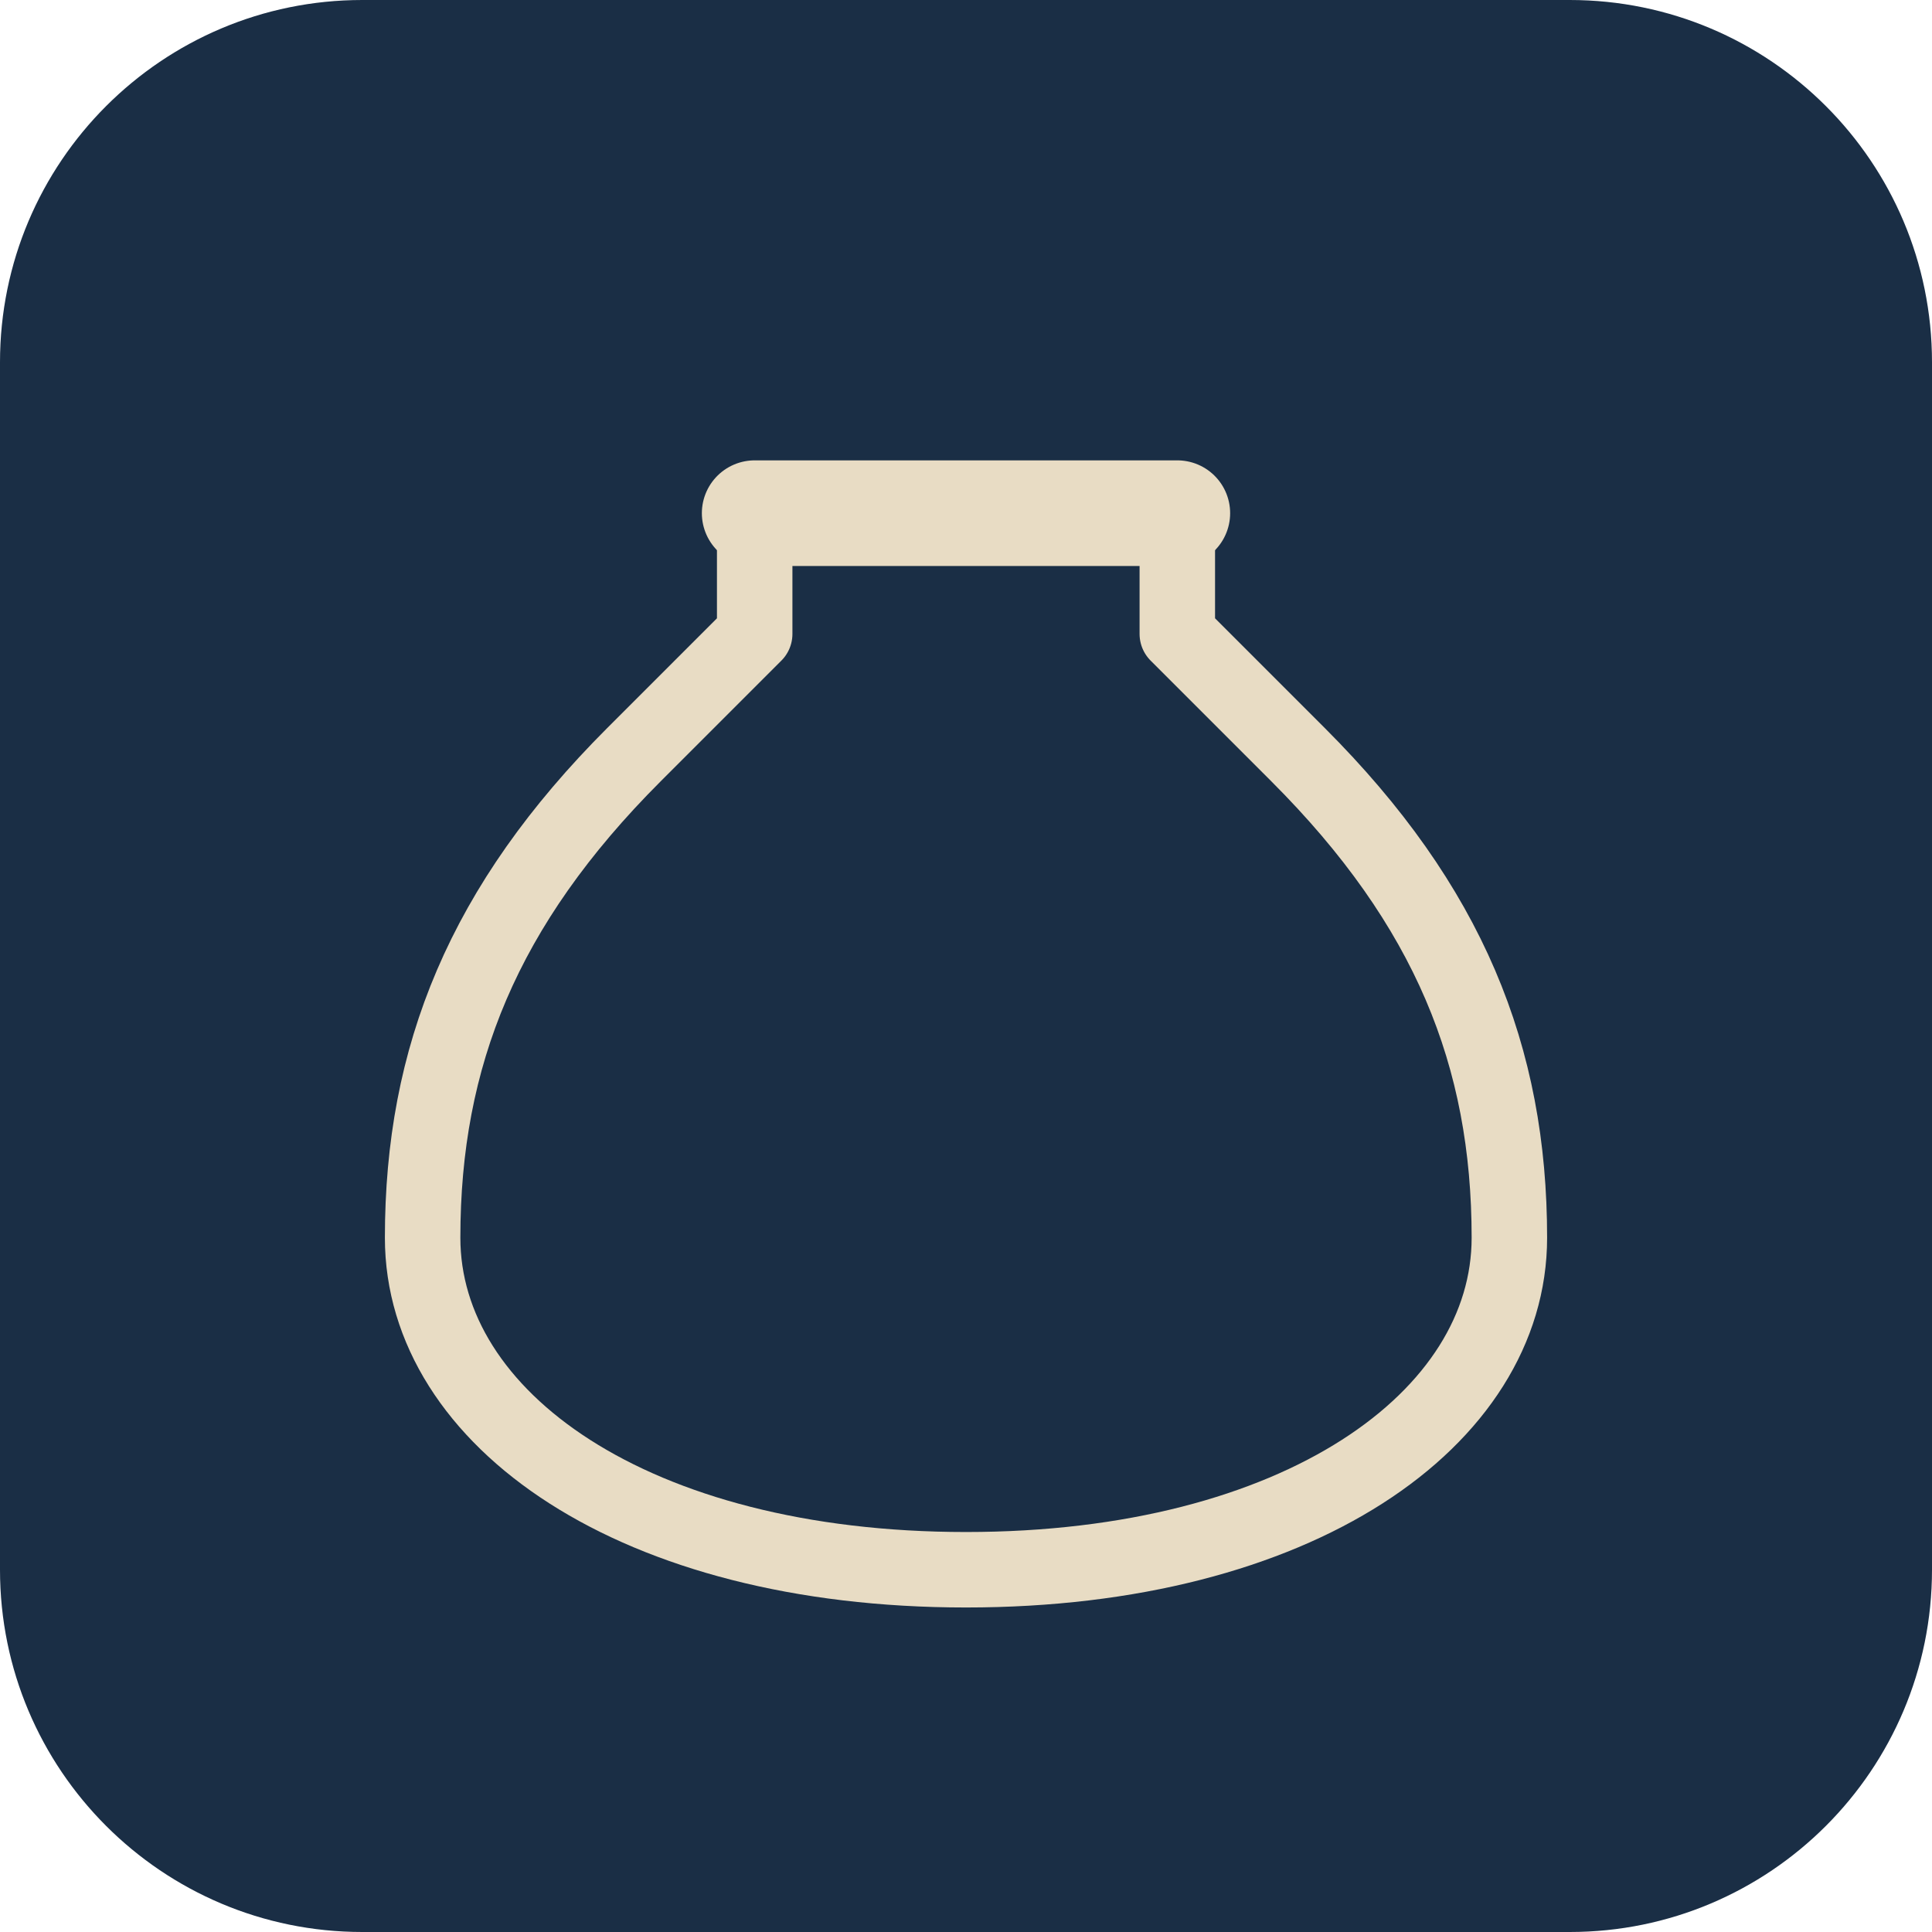
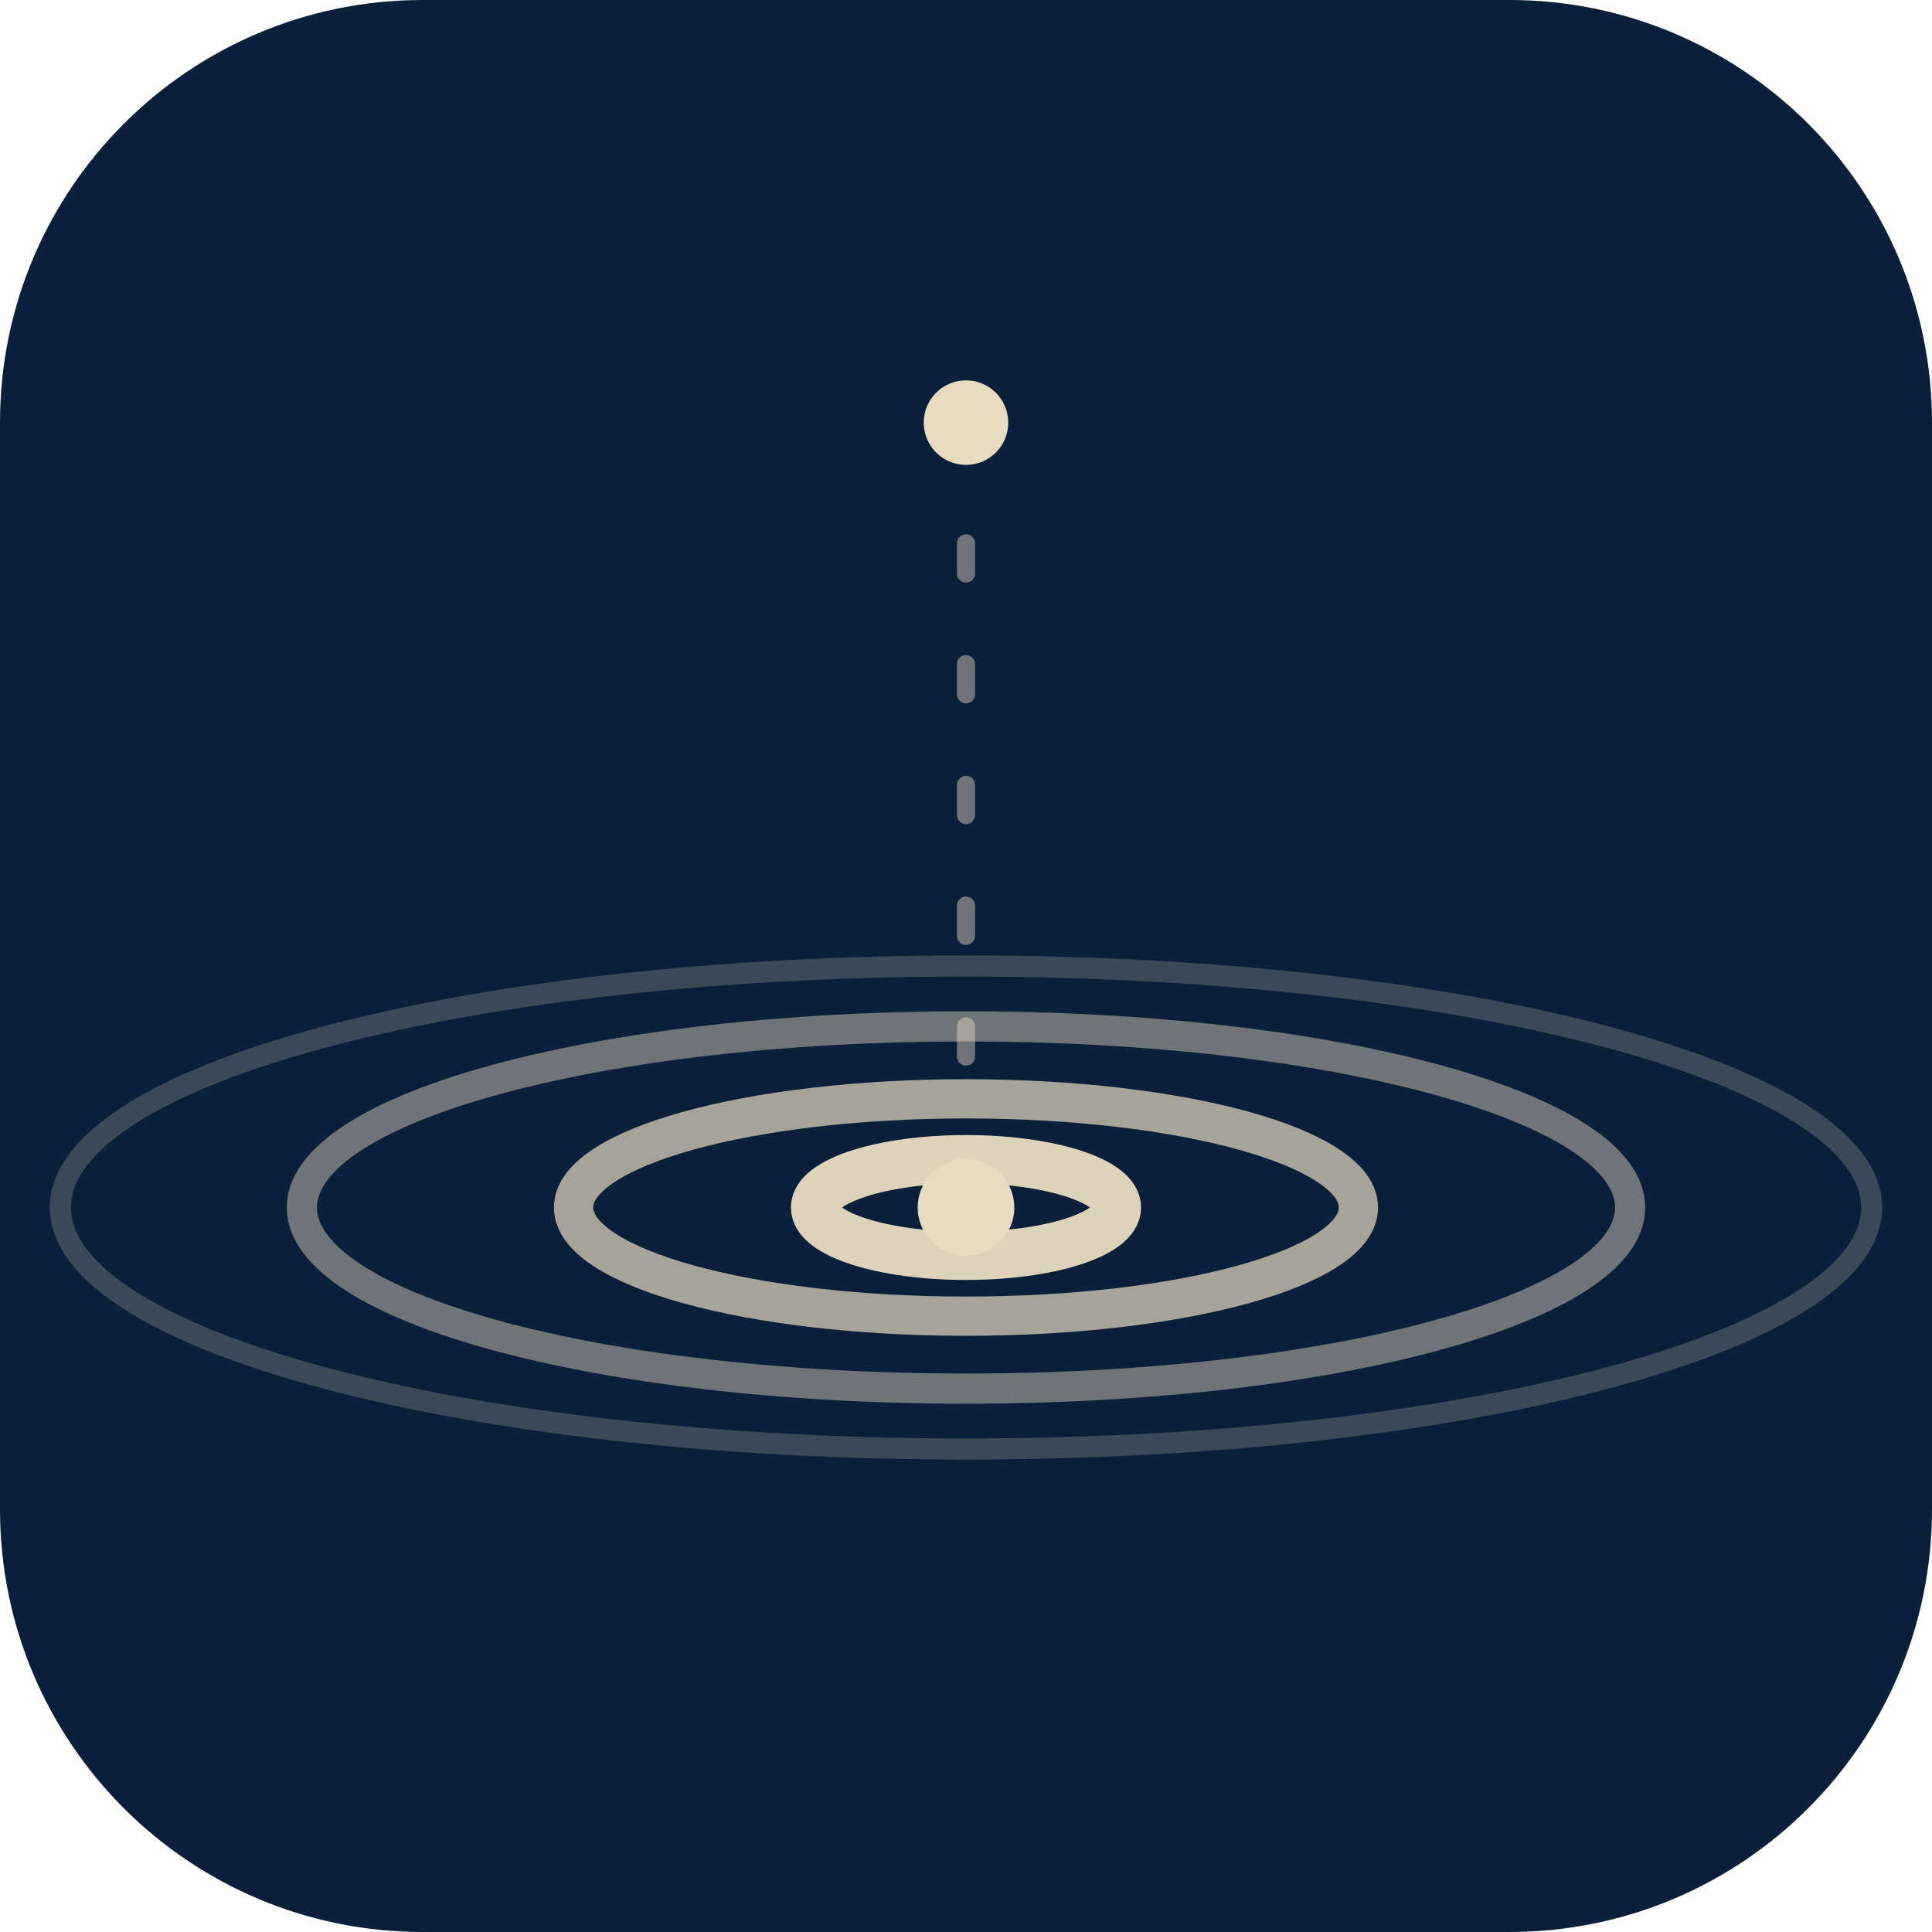
<svg xmlns="http://www.w3.org/2000/svg" viewBox="0 0 64 64">
-   <rect width="64" height="64" rx="12" fill="#1A2E45" />
-   <g transform="translate(32, 35)">
-     <path d="M -7 -18 L 7 -18 L 7 -14 L 11 -10 C 16 -5 18 0 18 6 C 18 12 11 17 0 17 C -11 17 -18 12 -18 6 C -18 0 -16 -5 -11 -10 L -7 -14 Z" fill="none" stroke="#E8DCC4" stroke-width="2.5" stroke-linejoin="round" />
-     <line x1="-7" y1="-18" x2="7" y2="-18" stroke="#E8DCC4" stroke-width="3.5" stroke-linecap="round" />
+   <rect width="64" height="64" rx="14" fill="#0a1f3a" />
+   <g transform="translate(32 32)" fill="none" stroke="#e8dcc0" stroke-linecap="round">
+     <ellipse cx="0" cy="8" rx="5" ry="1.6" stroke-width="1.6" opacity="0.95" />
+     <ellipse cx="0" cy="8" rx="13" ry="3.6" stroke-width="1.3" opacity="0.7" />
+     <ellipse cx="0" cy="8" rx="22" ry="6" stroke-width="1" opacity="0.45" />
+     <ellipse cx="0" cy="8" rx="30" ry="8" stroke-width="0.7" opacity="0.22" />
+     <circle cx="0" cy="8" r="1.6" fill="#e8dcc0" stroke="none" />
+     <circle cx="0" cy="-18" r="1.4" fill="#e8dcc0" stroke="none" />
+     <line x1="0" y1="-18" x2="0" y2="4" stroke-width="0.6" stroke-dasharray="1 3" opacity="0.45" />
  </g>
</svg>
